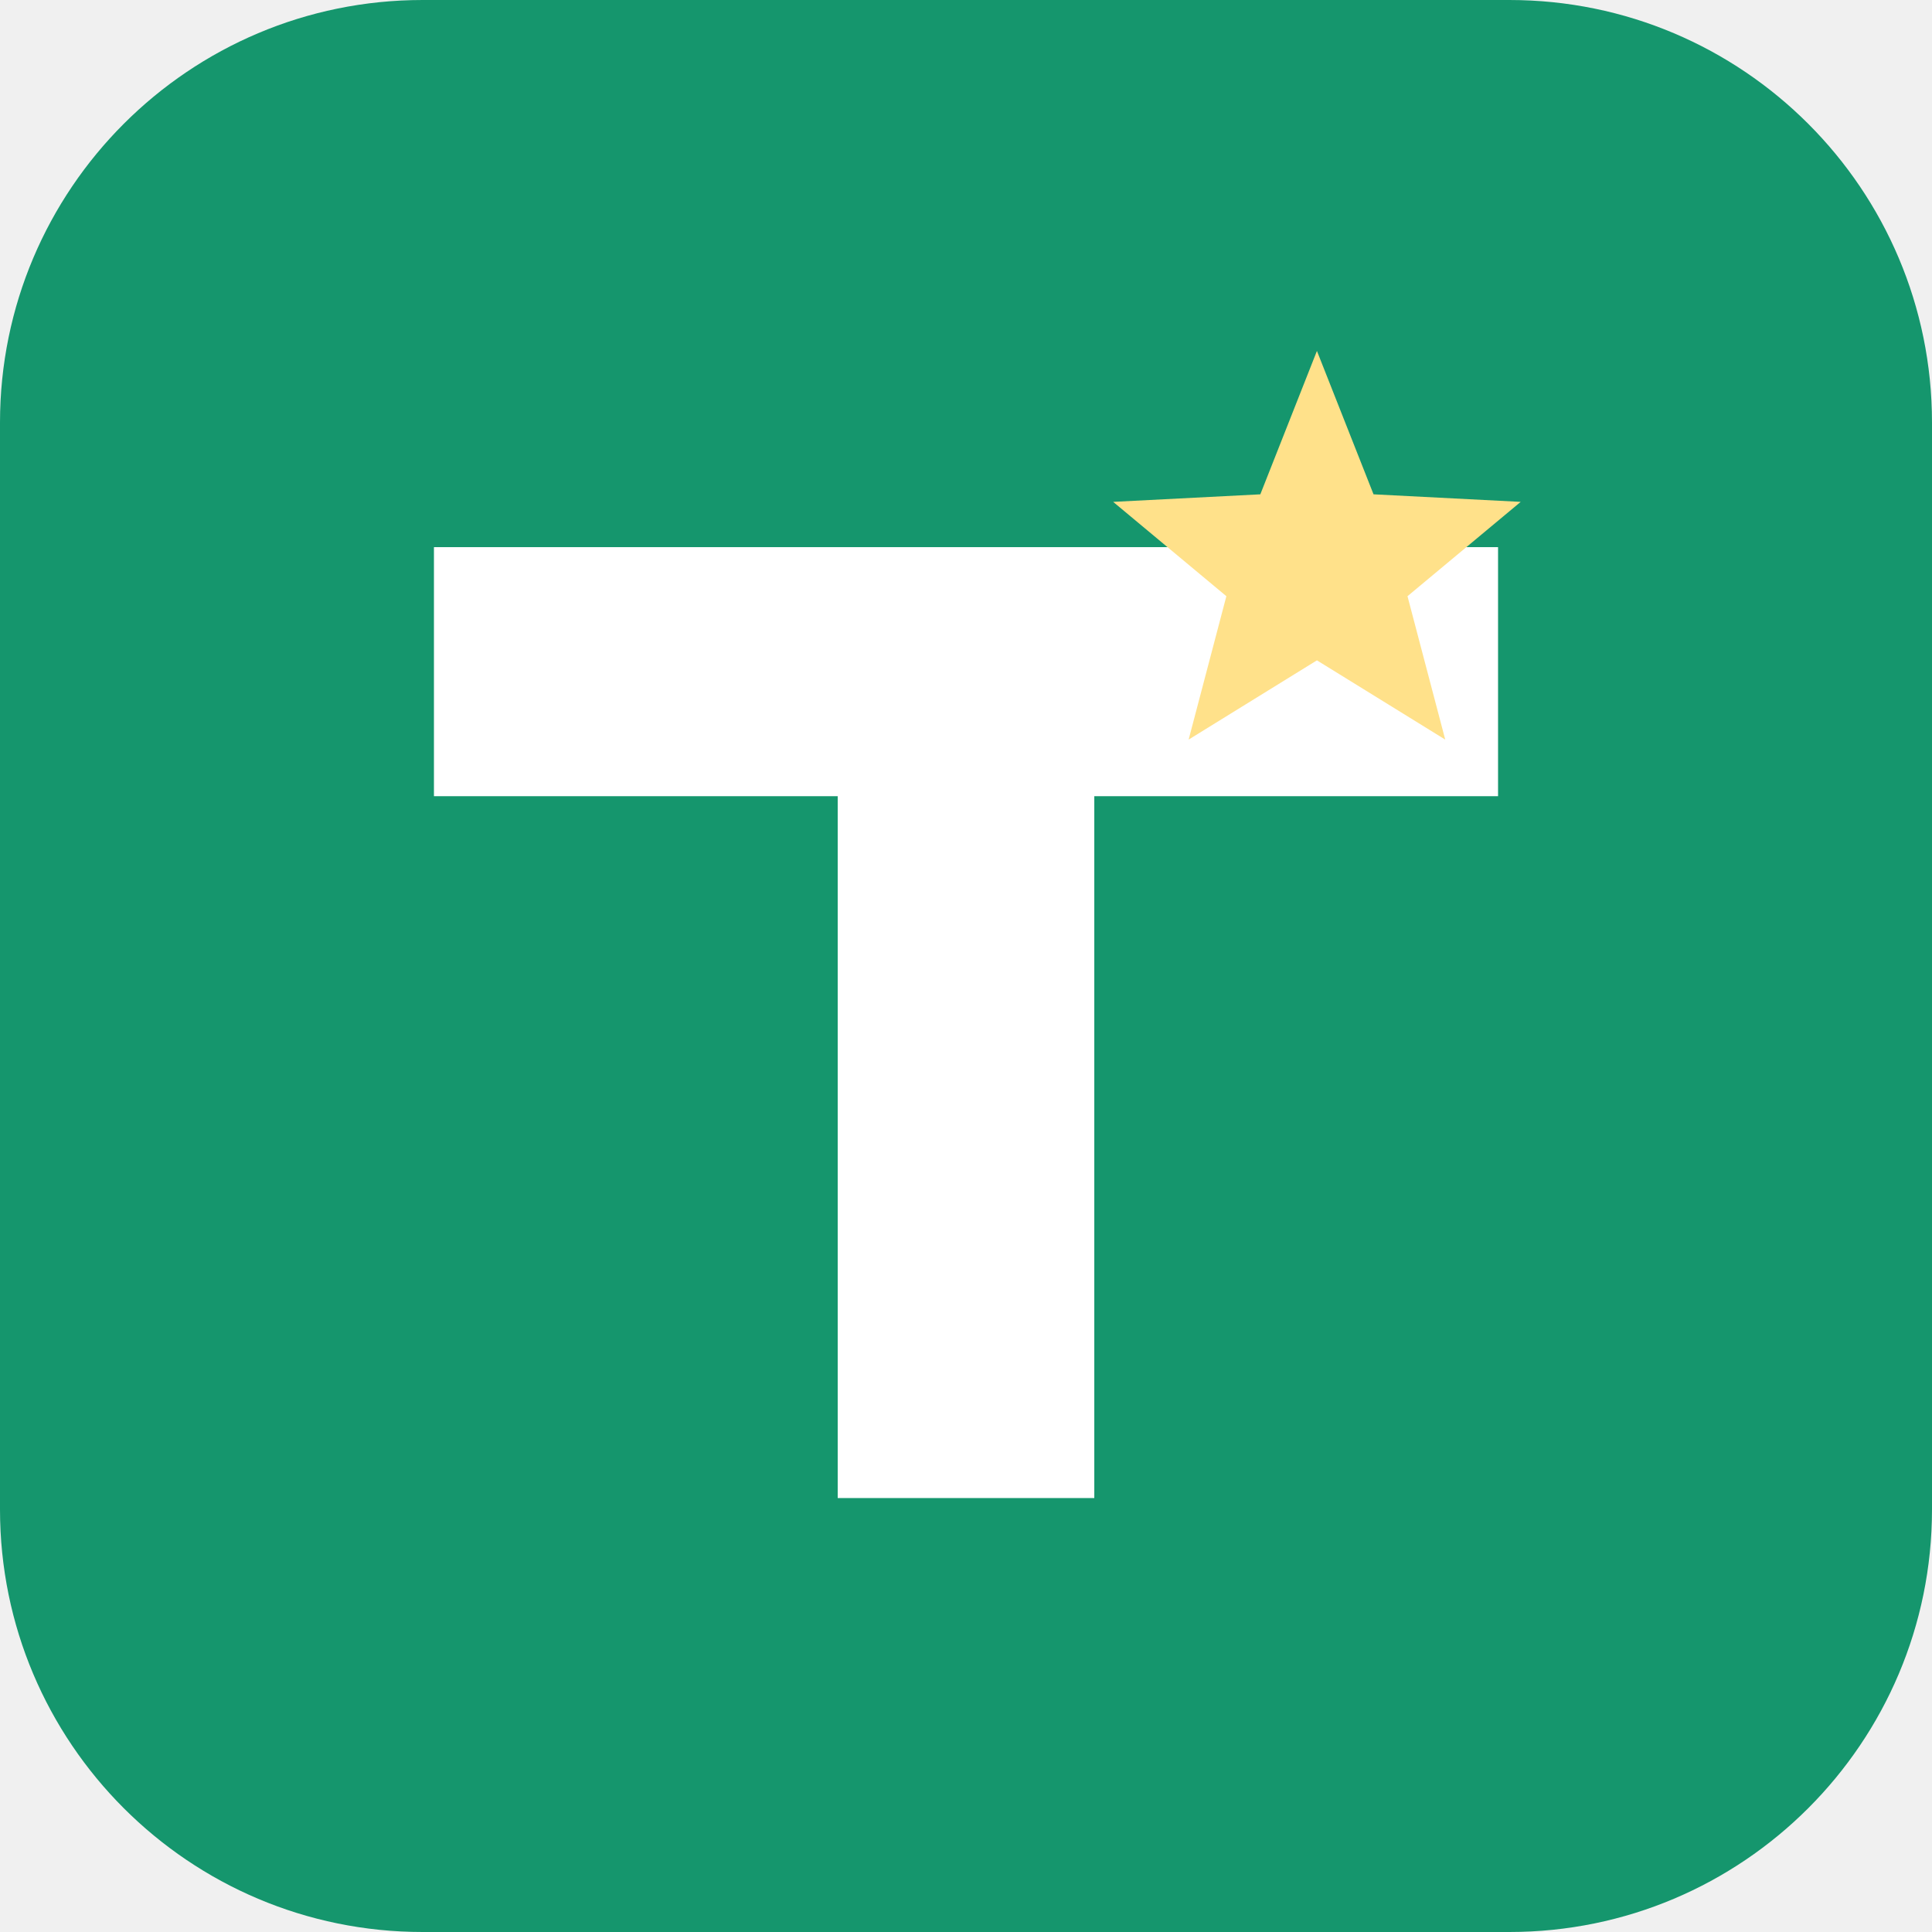
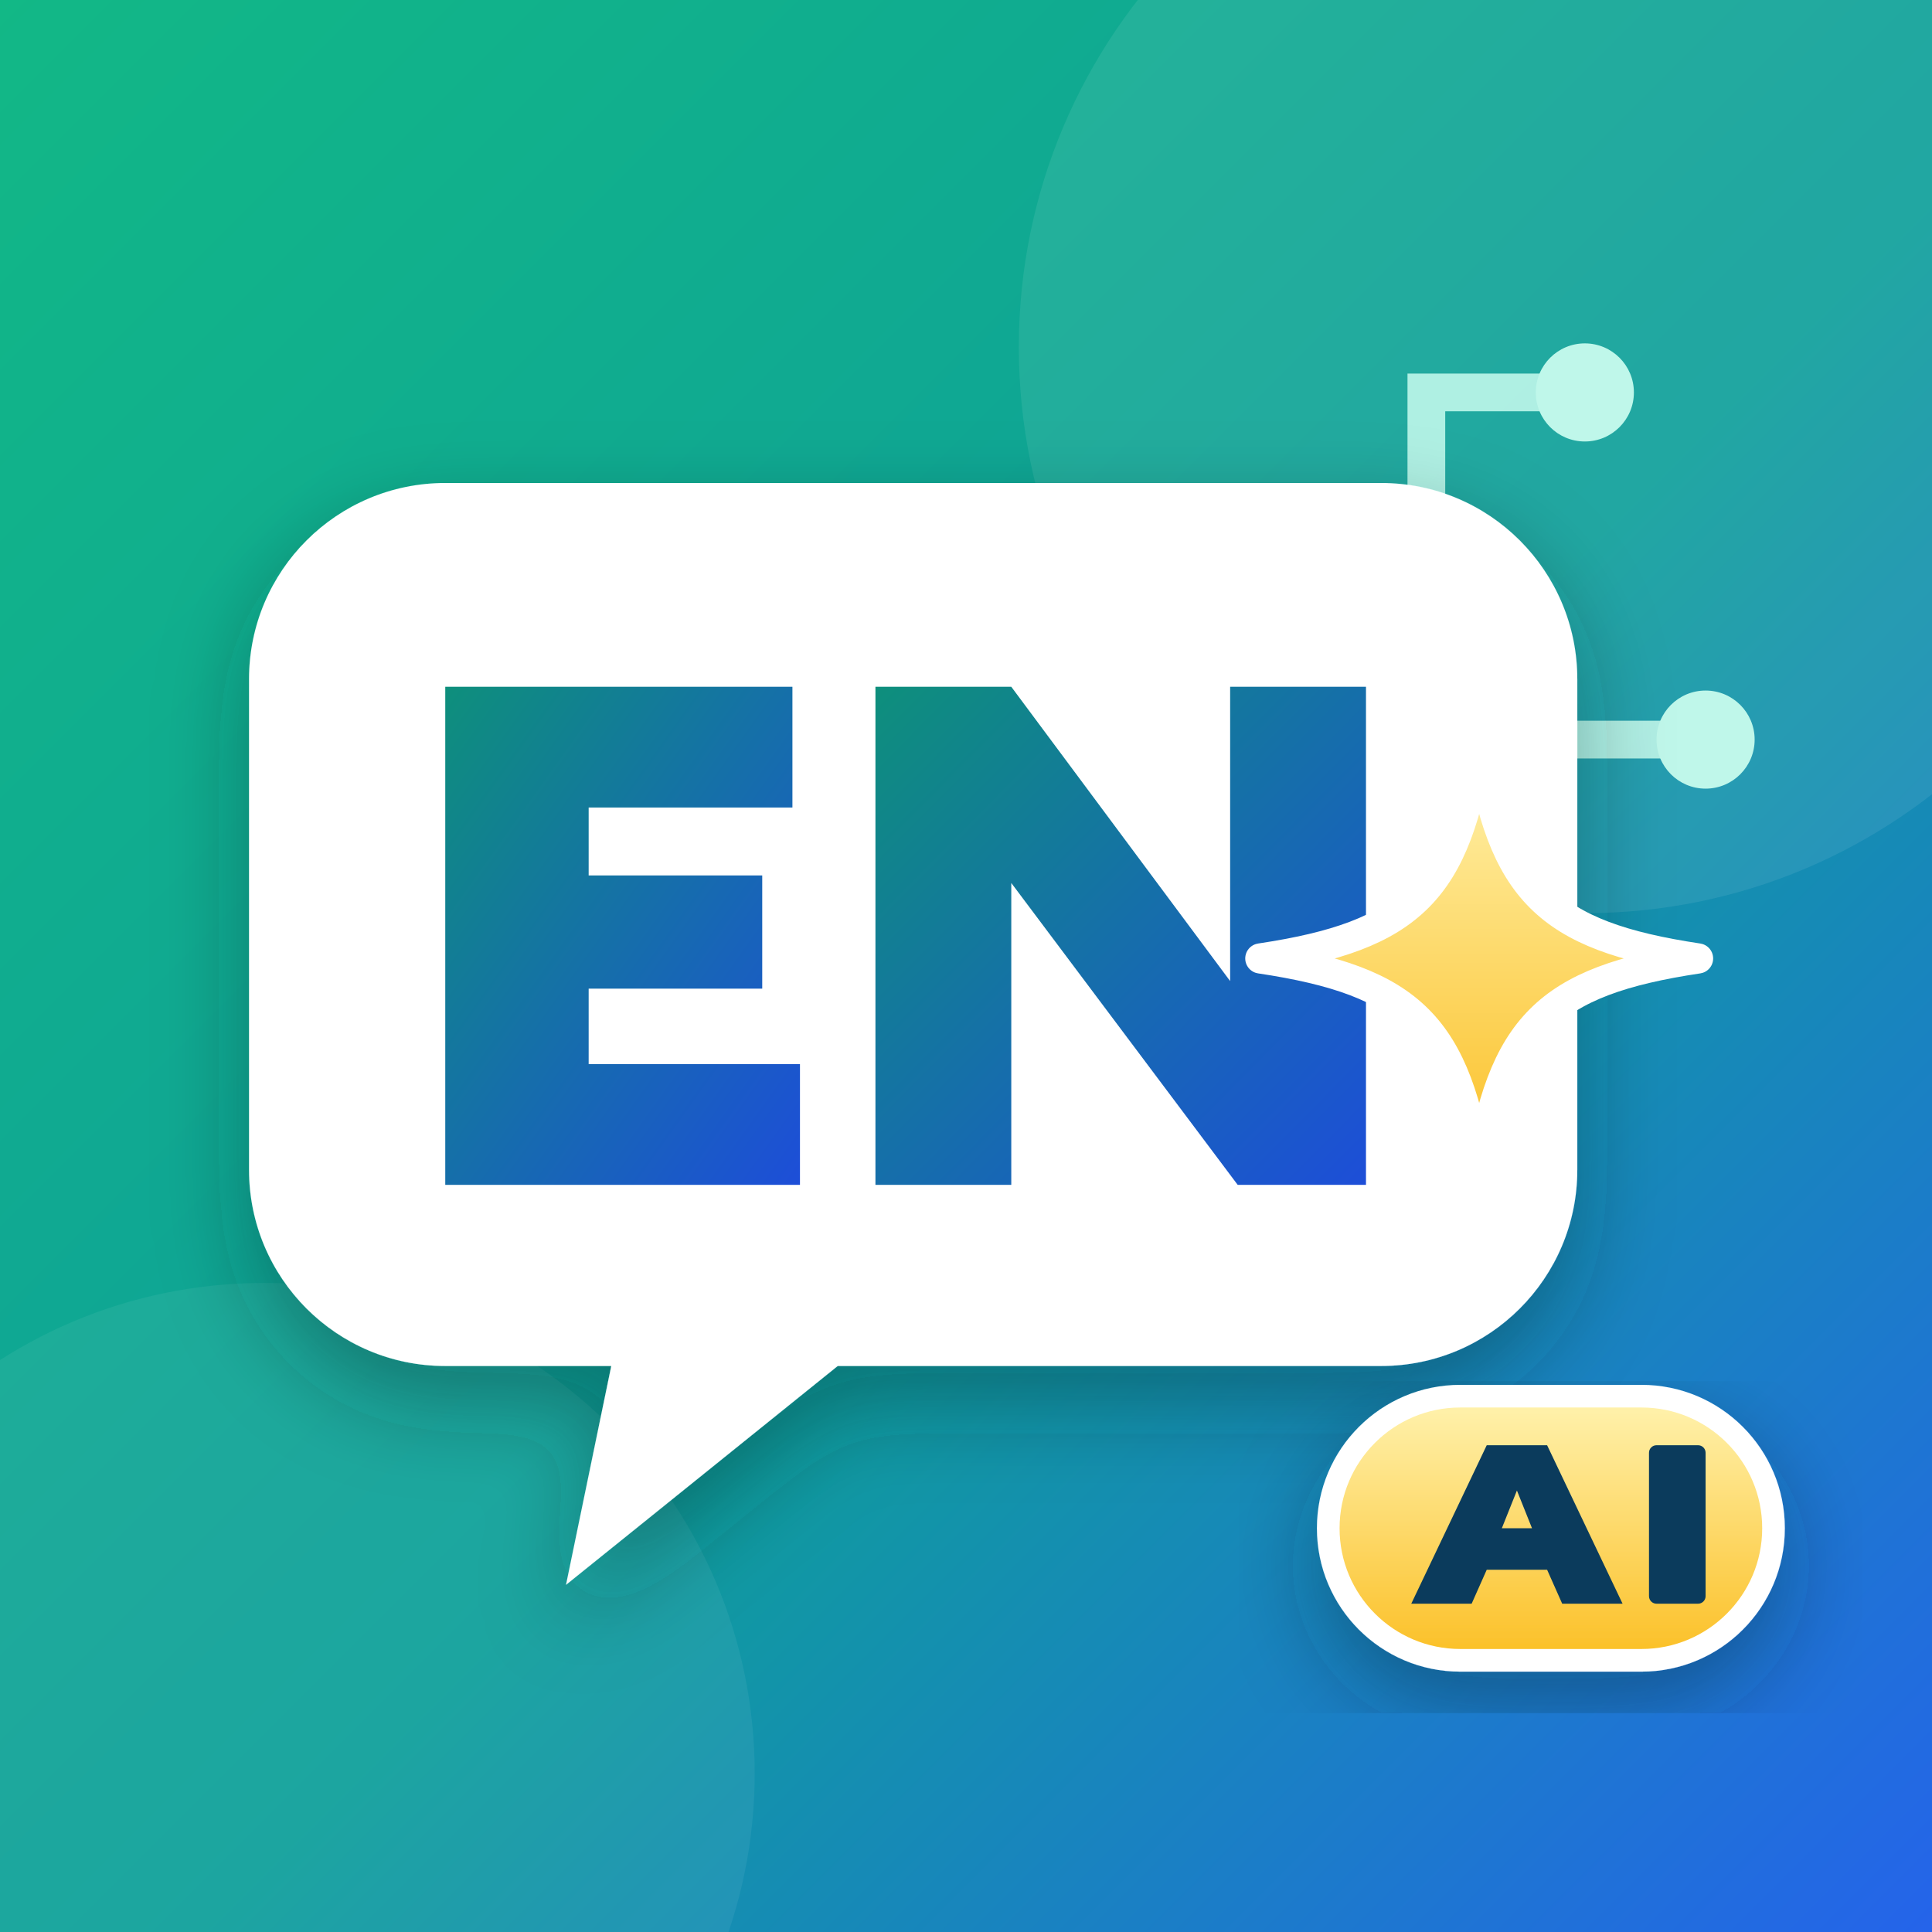
<svg xmlns="http://www.w3.org/2000/svg" viewBox="0 0 512 512">
-   <rect width="512" height="512" rx="112" fill="#15966d" />
-   <path d="M115 145h282v66H115zM222 211h68v186h-68z" fill="#fff" />
-   <path d="m349 93 15 38 39 2-30 25 10 38-34-21-34 21 10-38-30-25 39-2z" fill="#ffe18a" />
+   <defs>
+     <linearGradient id="bg" x1="0" y1="0" x2="1" y2="1">
+       <stop offset="0" stop-color="#12b886" />
+       <stop offset="0.55" stop-color="#0e9f9a" />
+       <stop offset="1" stop-color="#2563eb" />
+     </linearGradient>
+     <linearGradient id="ink" x1="0" y1="0" x2="1" y2="1">
+       <stop offset="0" stop-color="#0e8f7c" />
+       <stop offset="1" stop-color="#1d4ed8" />
+     </linearGradient>
+     <linearGradient id="star" x1="0" y1="0" x2="0" y2="1">
+       <stop offset="0" stop-color="#fff3b0" />
+       <stop offset="1" stop-color="#fbbf24" />
+     </linearGradient>
+     <filter id="shadow" x="-20%" y="-20%" width="140%" height="140%">
+       <feDropShadow dx="0" dy="10" stdDeviation="12" flood-color="#06302e" flood-opacity="0.35" />
+     </filter>
+   </defs>
+   <rect width="512" height="512" fill="url(#bg)" />
+   <circle cx="420" cy="92" r="150" fill="#ffffff" opacity="0.08" />
+   <circle cx="70" cy="470" r="130" fill="#ffffff" opacity="0.06" />
+   <g stroke="#bff7ea" stroke-width="10" stroke-linecap="round" fill="none" opacity="0.9">
+     <path d="M378 150 L378 104 L420 104" />
+     <path d="M412 196 L452 196" />
+   </g>
+   <g fill="#bff7ea">
+     <circle cx="420" cy="104" r="13" />
+     <circle cx="452" cy="196" r="13" />
+   </g>
+   <g filter="url(#shadow)">
+     <path d="M118 128 H366 a52 52 0 0 1 52 52 V310 a52 52 0 0 1 -52 52 H222 L150 420 L162 362 H118 a52 52 0 0 1 -52 -52 V180 a52 52 0 0 1 52 -52 Z" fill="#ffffff" />
+   </g>
+   <g fill="url(#ink)">
+     <path d="M118 182 H210 V214 H156 V232 H202 V262 H156 V282 H212 V314 H118 Z" />
+     <path d="M232 182 H268 L326 260 V182 H362 V314 H328 L268 234 V314 H232 Z" />
+   </g>
+   <path d="M392 196 C398 236 410 248 450 254 C410 260 398 272 392 312 C386 272 374 260 334 254 C374 248 386 236 392 196 Z" fill="url(#star)" stroke="#ffffff" stroke-width="8" stroke-linejoin="round" />
+   <g filter="url(#shadow)">
+     <rect x="352" y="370" width="118" height="70" rx="35" fill="url(#star)" stroke="#ffffff" stroke-width="6" />
+   </g>
+   <g fill="#0b3b5c" fill-rule="evenodd">
+     <path d="M374 425 L394 383 H410 L430 425 H414 L410 416 H394 L390 425 Z M398 405 H406 L402 395 Z" />
+     <rect x="437" y="383" width="15" height="42" rx="2" />
+   </g>
</svg>
